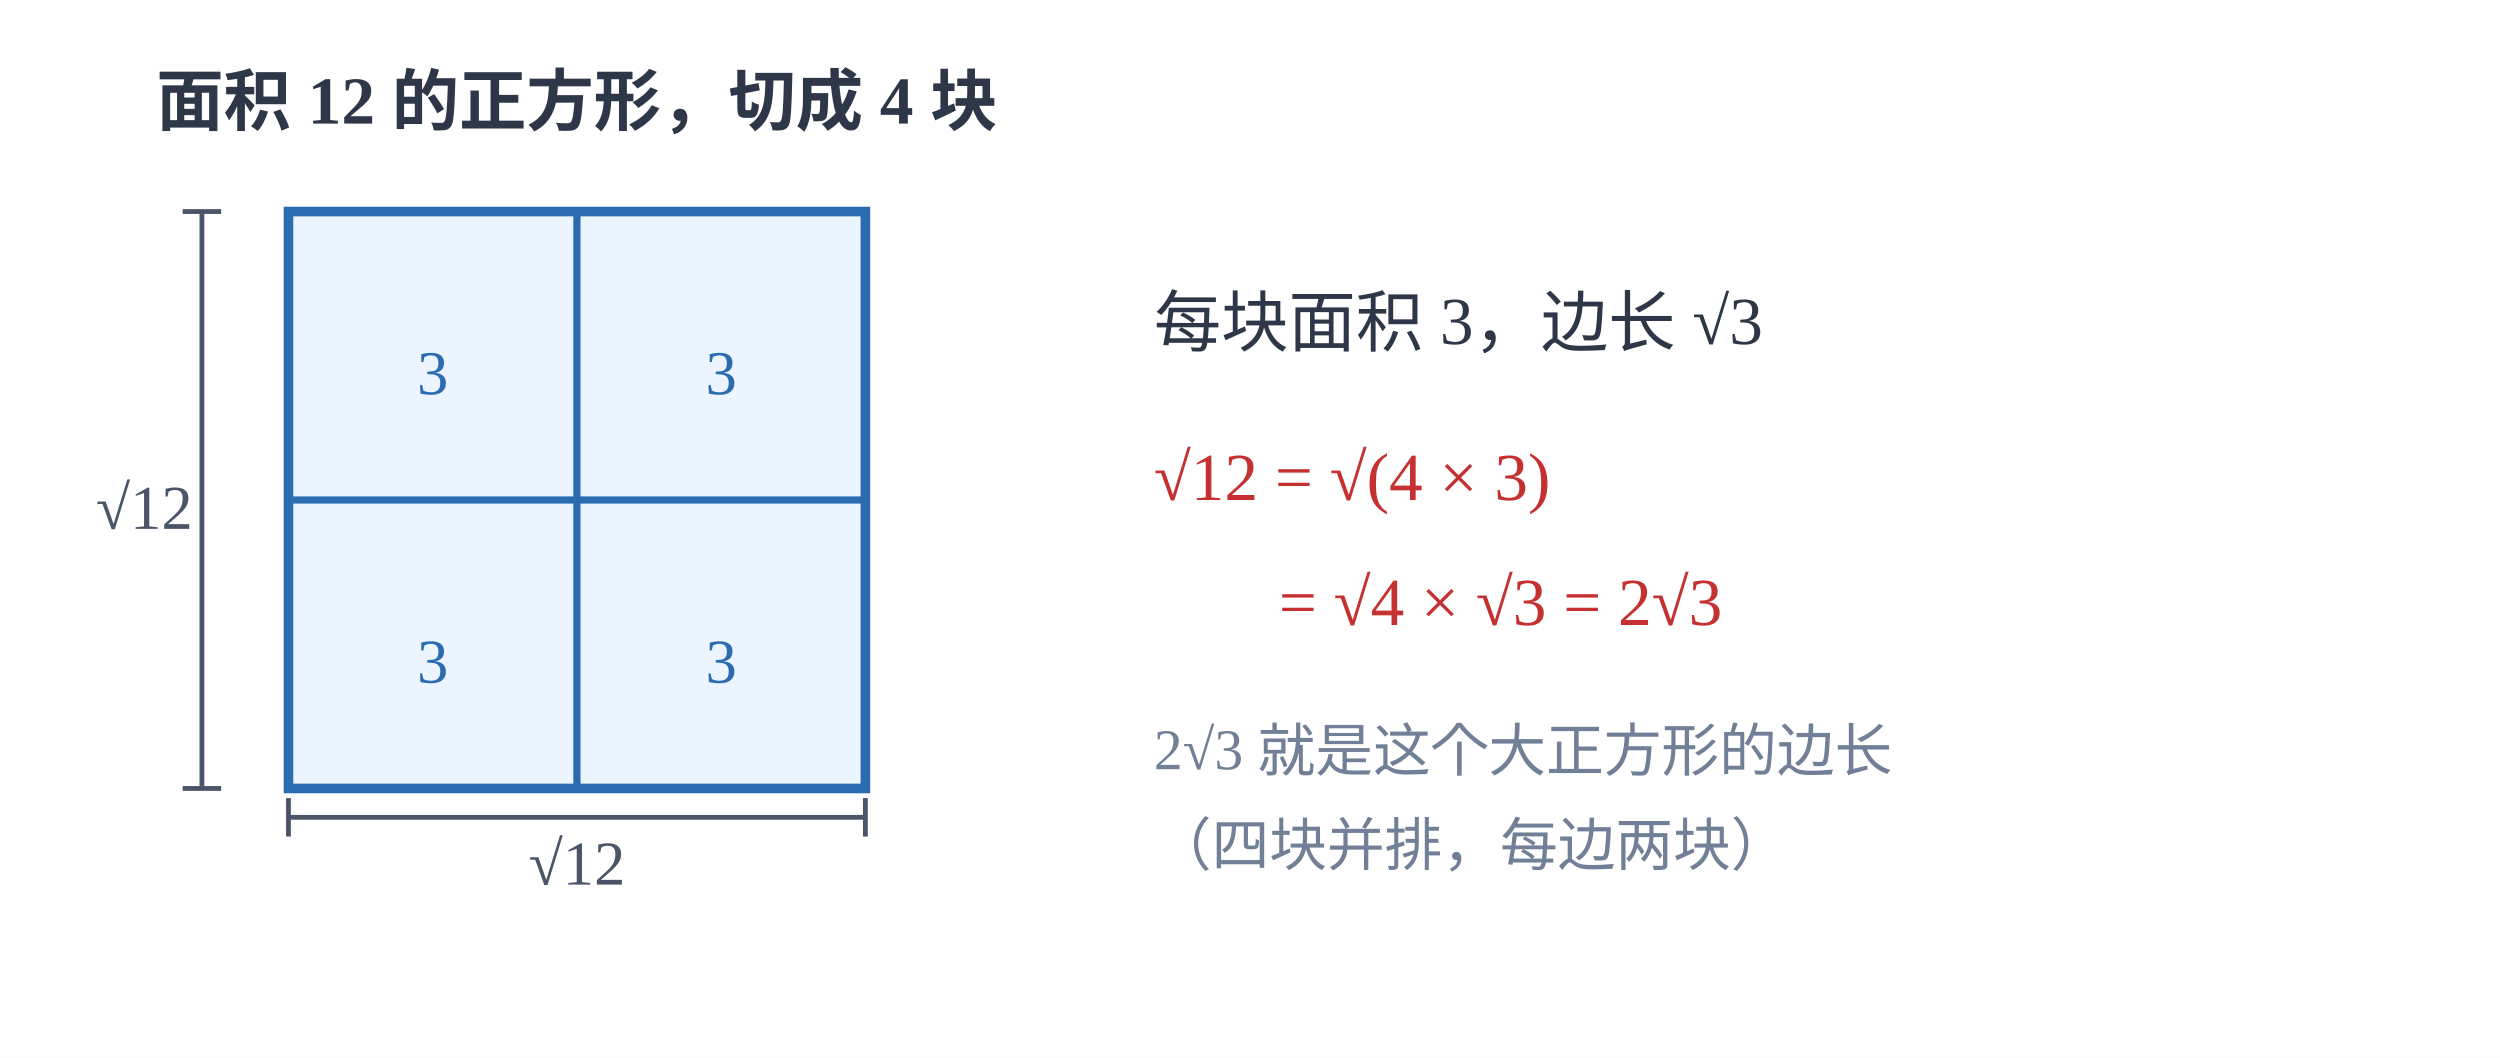
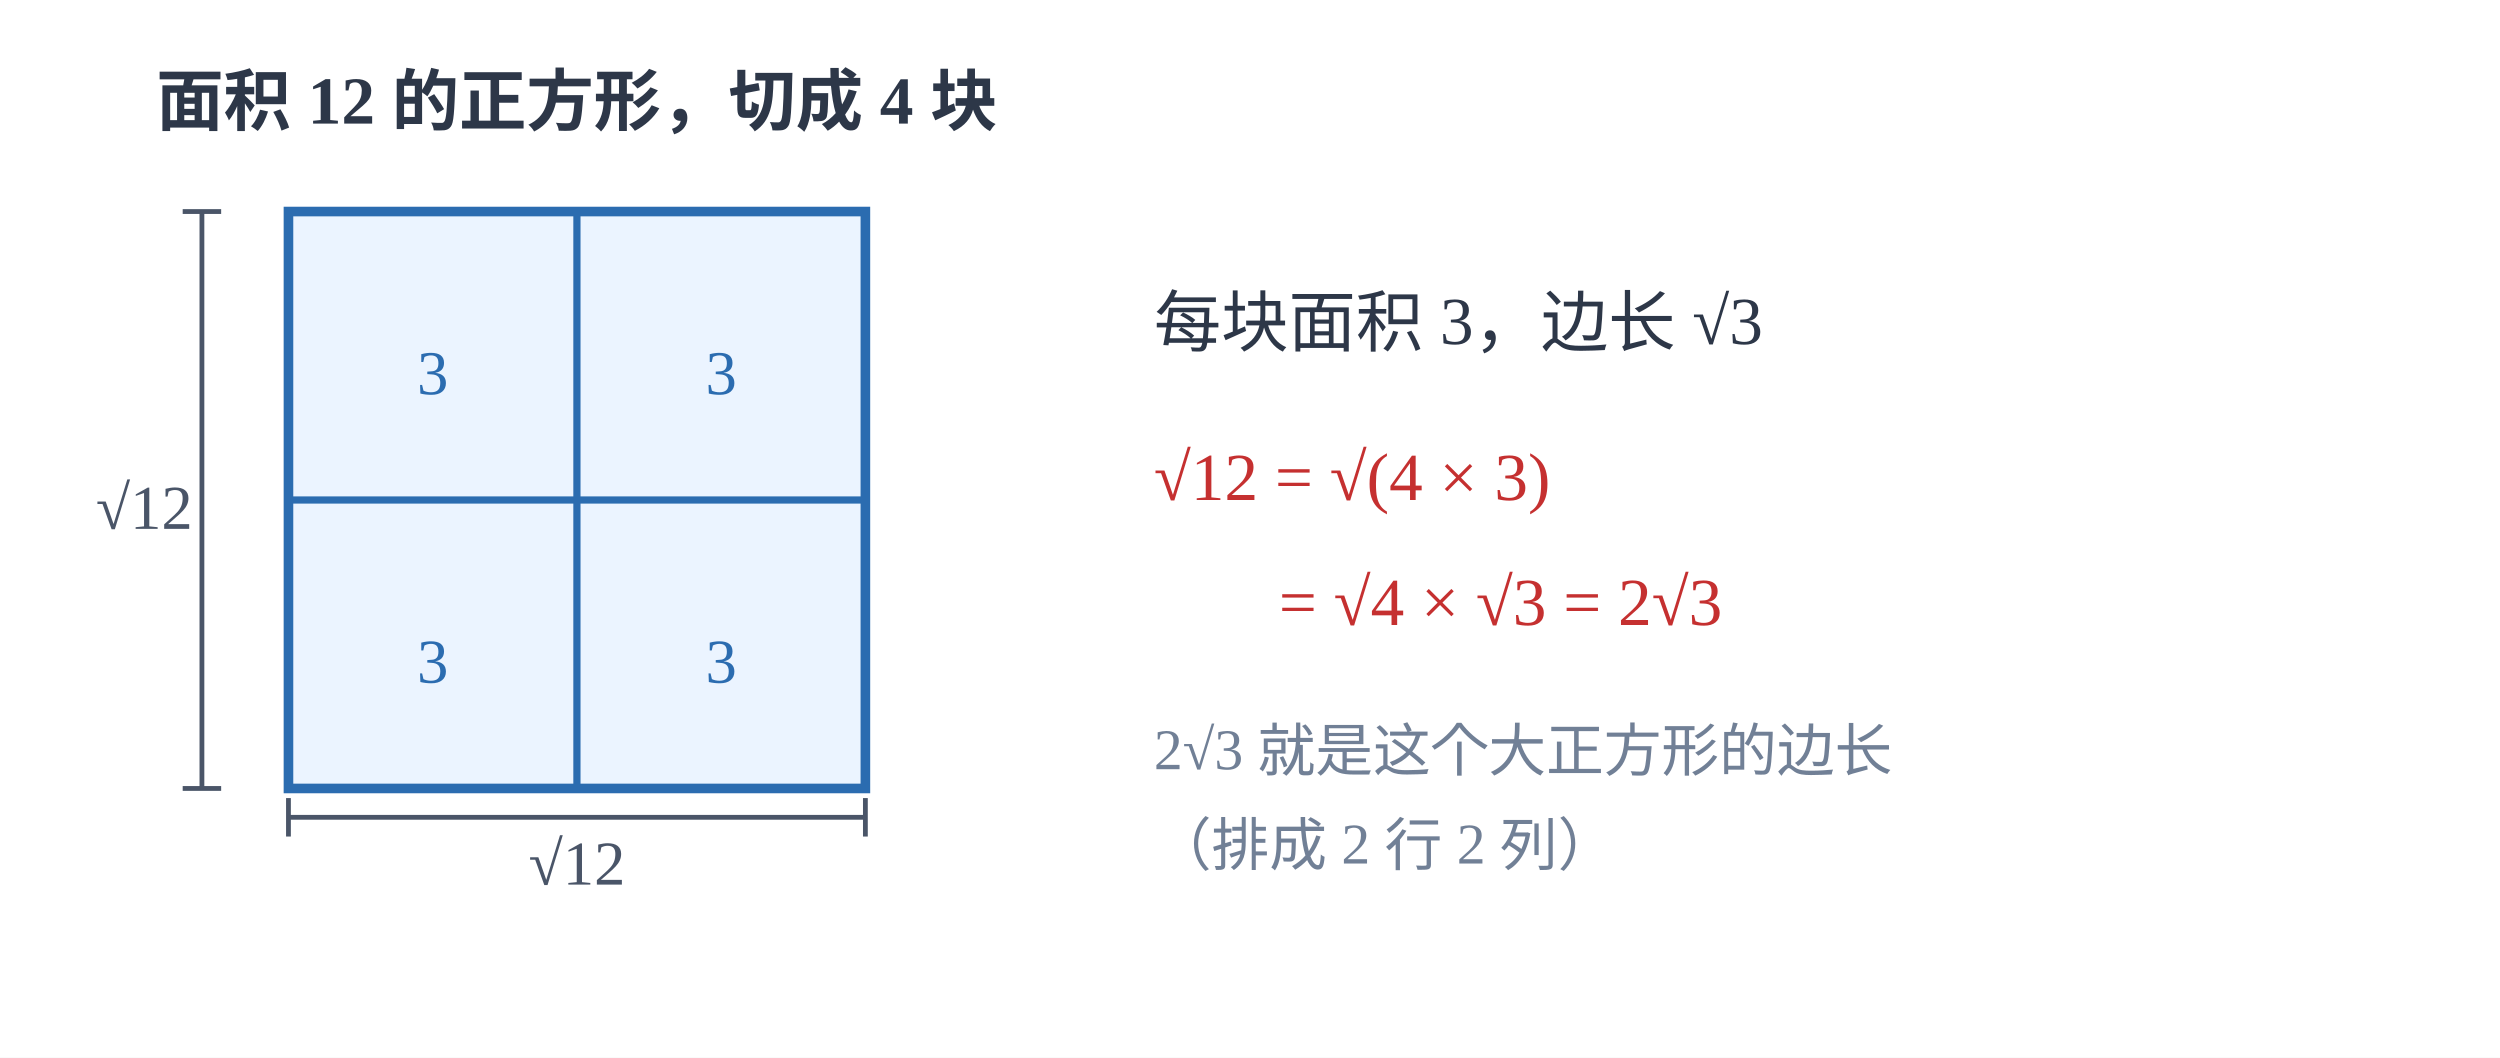
<svg xmlns="http://www.w3.org/2000/svg" viewBox="0 0 520 220" width="520" height="220" role="img" aria-label="一个面积为 12 的正方形被十字线切成四块，每块面积为 3、边长为根号 3，因此整个正方形边长根号 12 等于 2 根号 3">
  <rect width="520" height="220" fill="#ffffff" />
  <text x="120" y="26" font-size="14" font-weight="600" fill="#2d3748" text-anchor="middle">面积 12 的正方形，切成 4 块</text>
  <rect x="60" y="44" width="120" height="120" fill="#ebf4ff" stroke="#2b6cb0" stroke-width="2" />
  <line x1="120" y1="44" x2="120" y2="164" stroke="#2b6cb0" stroke-width="1.5" />
  <line x1="60" y1="104" x2="180" y2="104" stroke="#2b6cb0" stroke-width="1.5" />
  <text x="90" y="82" font-size="13" fill="#2b6cb0" text-anchor="middle">3</text>
  <text x="150" y="82" font-size="13" fill="#2b6cb0" text-anchor="middle">3</text>
  <text x="90" y="142" font-size="13" fill="#2b6cb0" text-anchor="middle">3</text>
  <text x="150" y="142" font-size="13" fill="#2b6cb0" text-anchor="middle">3</text>
  <text x="120" y="184" font-size="13" fill="#4a5568" text-anchor="middle">√12</text>
  <line x1="60" y1="170" x2="180" y2="170" stroke="#4a5568" stroke-width="1" />
  <line x1="60" y1="166" x2="60" y2="174" stroke="#4a5568" stroke-width="1" />
  <line x1="180" y1="166" x2="180" y2="174" stroke="#4a5568" stroke-width="1" />
  <line x1="42" y1="44" x2="42" y2="164" stroke="#4a5568" stroke-width="1" />
  <line x1="38" y1="44" x2="46" y2="44" stroke="#4a5568" stroke-width="1" />
  <line x1="38" y1="164" x2="46" y2="164" stroke="#4a5568" stroke-width="1" />
  <text x="30" y="110" font-size="13" fill="#4a5568" text-anchor="middle">√12</text>
  <text x="240" y="72" font-size="14" fill="#2d3748">每块面积 3，边长 √3</text>
  <text x="240" y="104" font-size="14" fill="#c53030">√12 = √(4 × 3)</text>
  <text x="266" y="130" font-size="14" fill="#c53030">= √4 × √3 = 2√3</text>
  <text x="240" y="160" font-size="12" fill="#718096">2√3 就是这个大正方形的边长</text>
-   <text x="240" y="180" font-size="12" fill="#718096">（四块并排，每边两块）</text>
+   <text x="240" y="180" font-size="12" fill="#718096">（排成 2 行 2 列）</text>
</svg>
